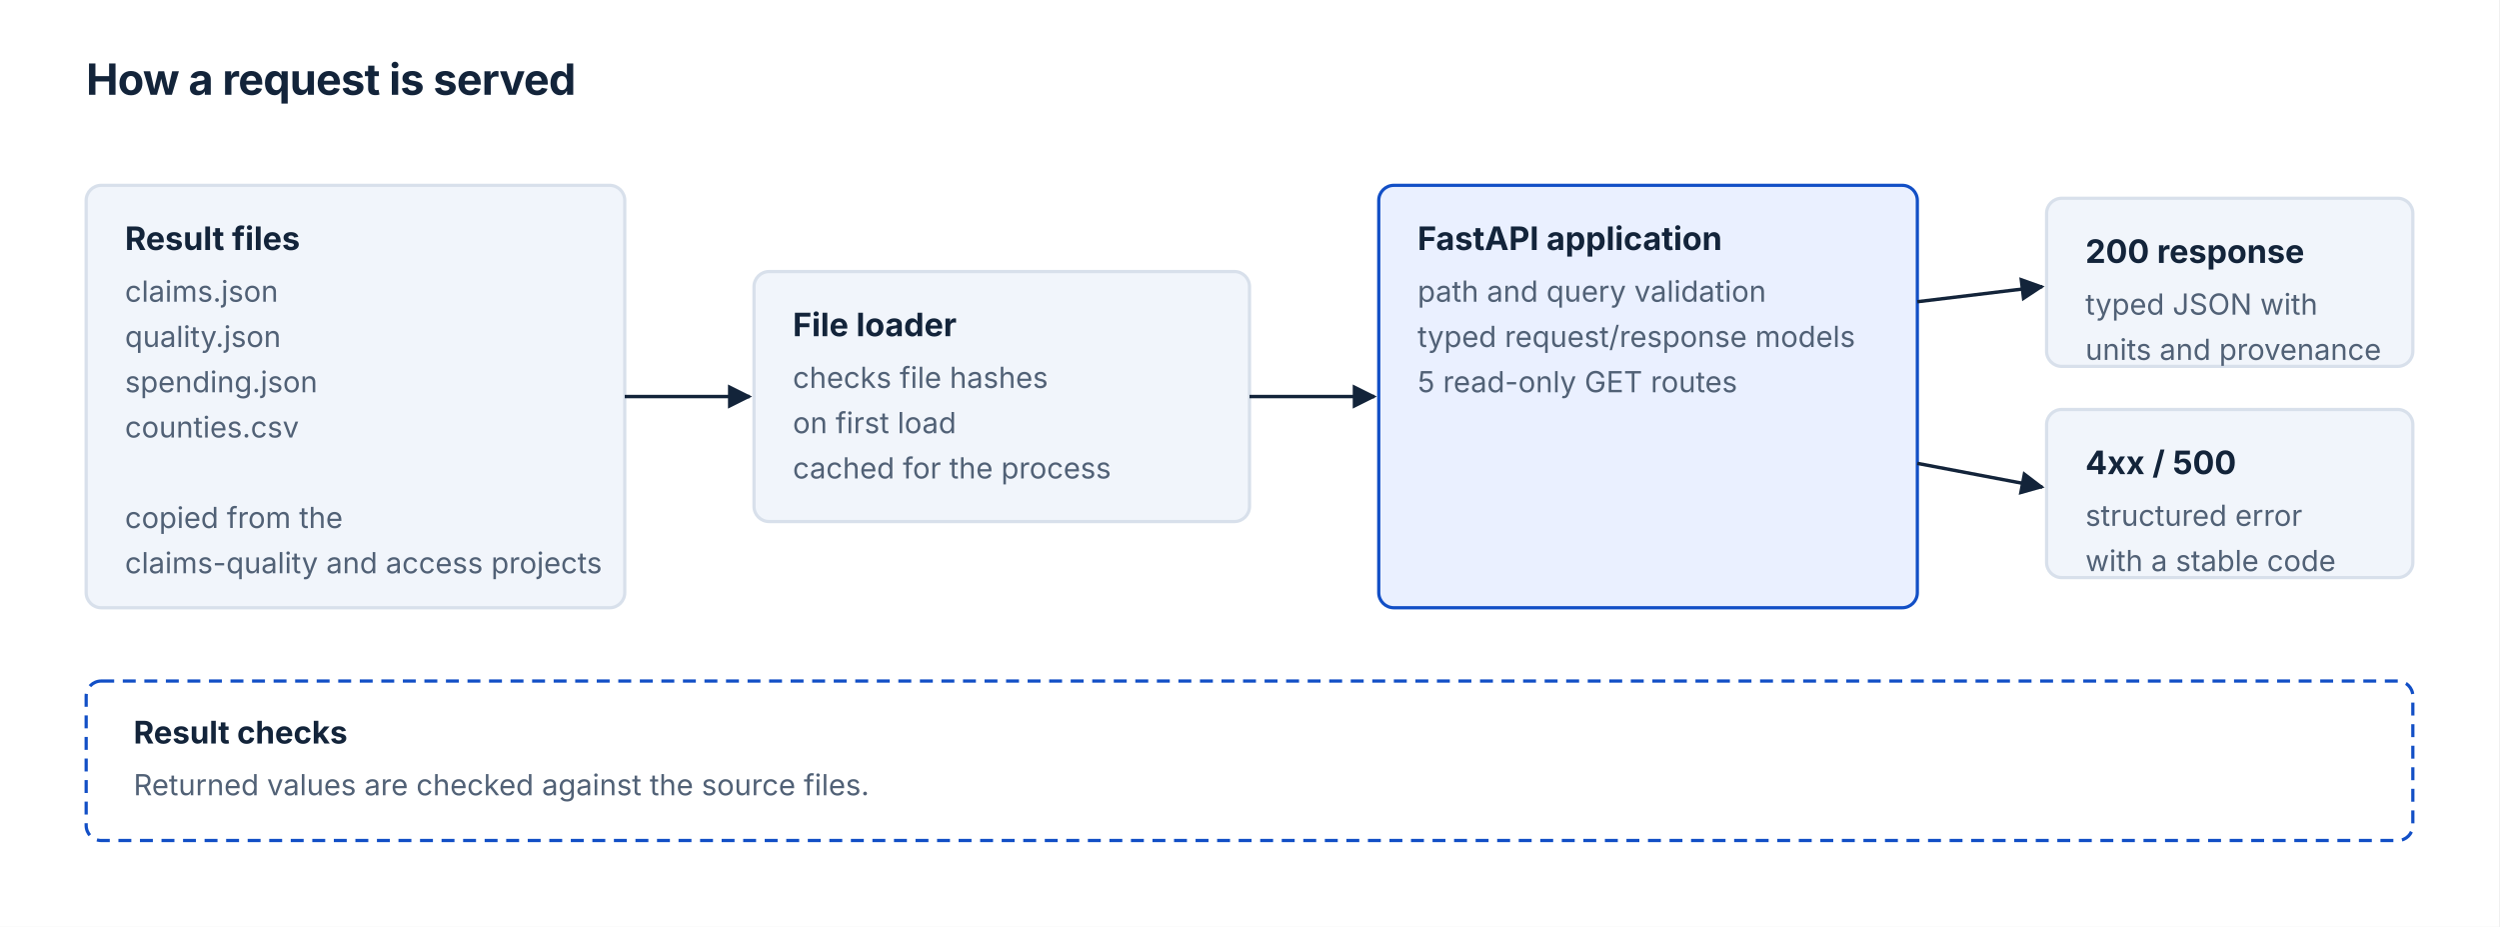
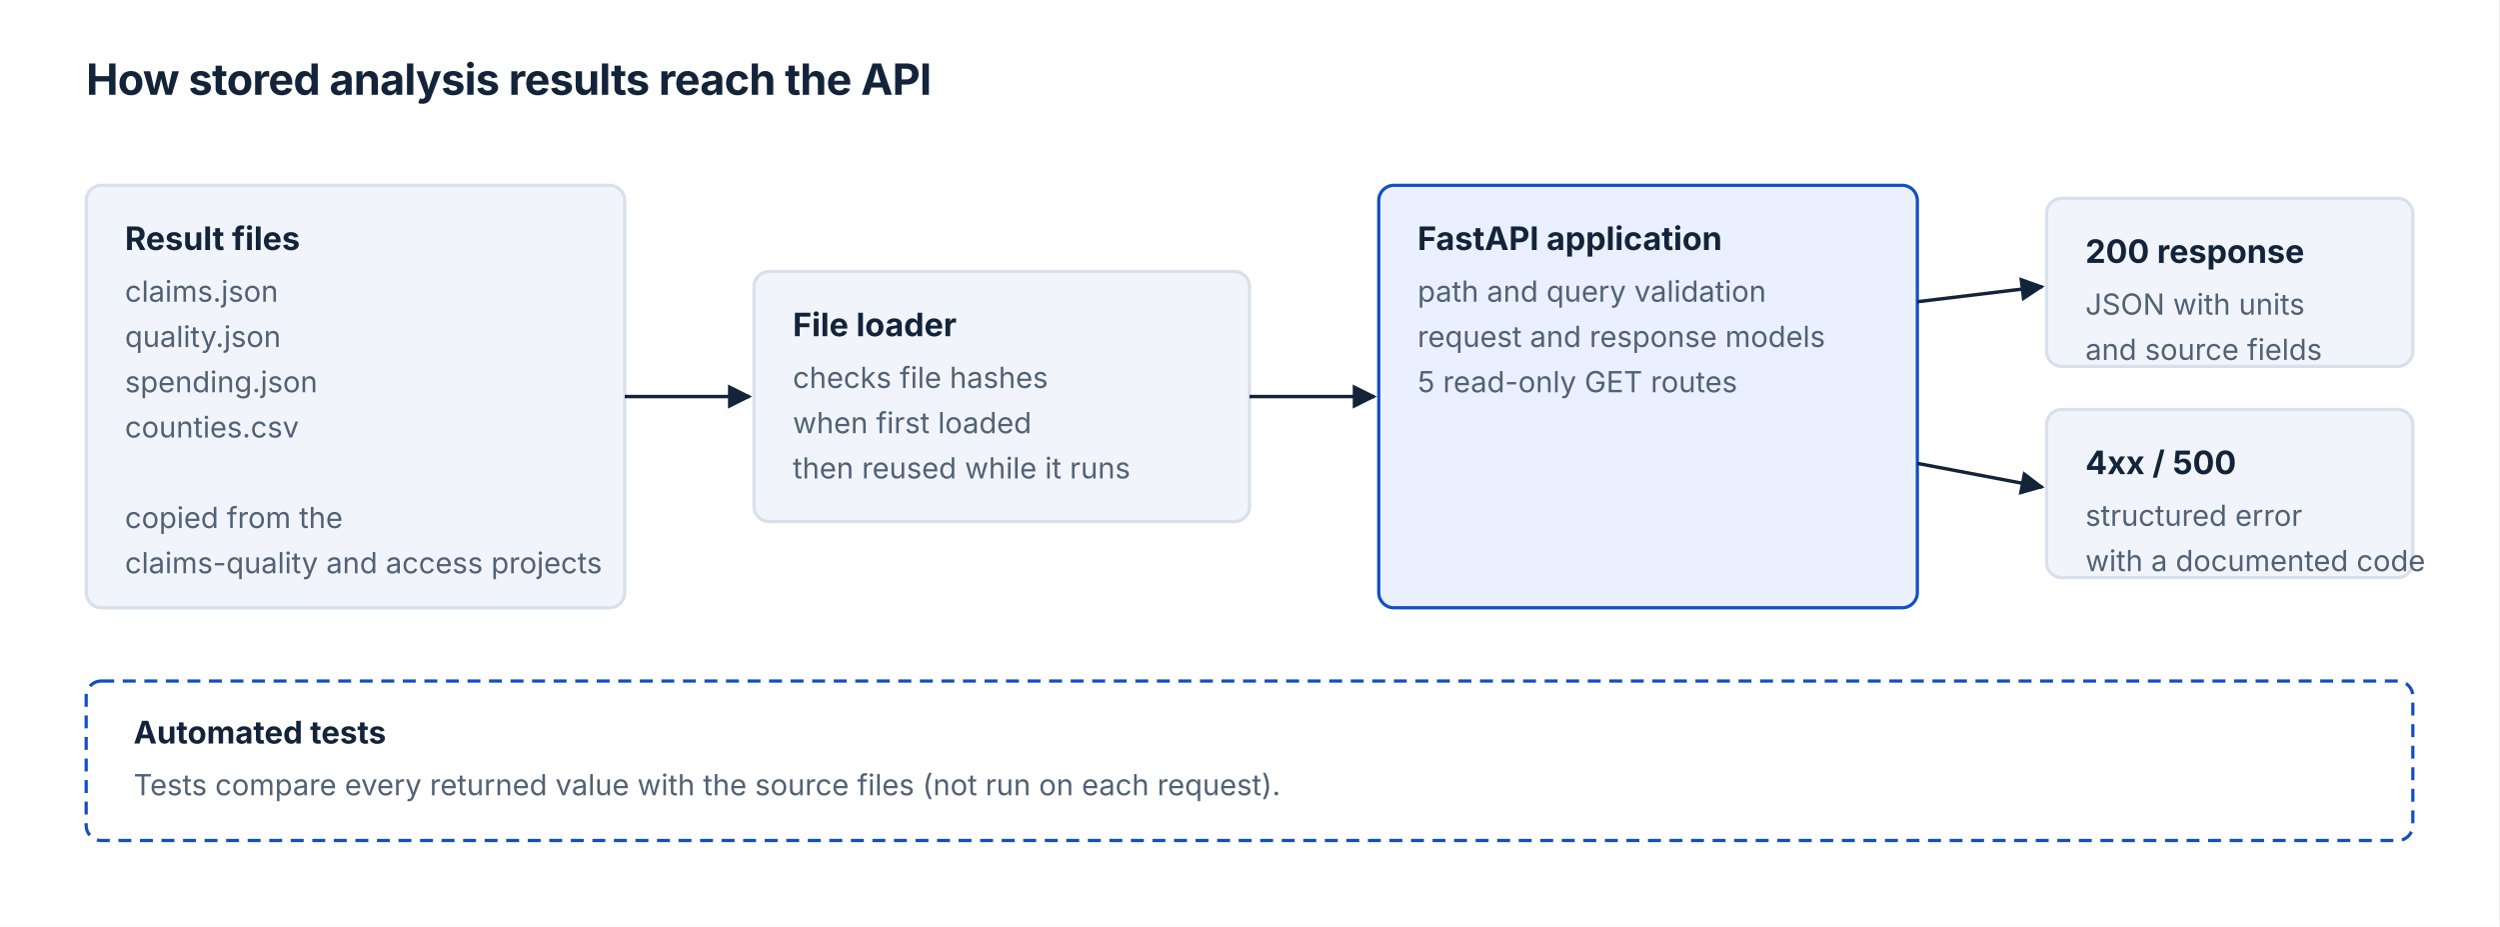
<svg xmlns="http://www.w3.org/2000/svg" viewBox="0 0 1160 430" width="1160" height="430" font-family="system-ui,-apple-system,Segoe UI,sans-serif" role="img" aria-labelledby="t d">
  <rect width="1160" height="430" fill="#ffffff" />
-   <text x="40" y="44" font-size="20" font-weight="650" fill="#13243a" letter-spacing="-0.3">How a request is served</text>
+   <text x="40" y="44" font-size="20" font-weight="650" fill="#13243a" letter-spacing="-0.3">How stored analysis results reach the API</text>
  <defs>
    <marker id="a" viewBox="0 0 10 10" refX="9" refY="5" markerWidth="7" markerHeight="7" orient="auto-start-reverse">
      <path d="M0,0 L10,5 L0,10 z" fill="#13243a" />
    </marker>
  </defs>
  <rect x="40" y="86" width="250" height="196" rx="7" fill="#f1f5fb" stroke="#d8e0eb" stroke-width="1.5" />
  <text x="58" y="116" font-size="15" font-weight="650" fill="#13243a">Result files</text>
  <text x="58" y="140" font-size="13.5" fill="#516176">claims.json</text>
  <text x="58" y="161" font-size="13.5" fill="#516176">quality.json</text>
  <text x="58" y="182" font-size="13.5" fill="#516176">spending.json</text>
  <text x="58" y="203" font-size="13.5" fill="#516176">counties.csv</text>
  <text x="58" y="224" font-size="13.5" fill="#516176" />
  <text x="58" y="245" font-size="13.5" fill="#516176">copied from the</text>
  <text x="58" y="266" font-size="13.5" fill="#516176">claims-quality and access projects</text>
  <rect x="350" y="126" width="230" height="116" rx="7" fill="#f1f5fb" stroke="#d8e0eb" stroke-width="1.5" />
  <text x="368" y="156" font-size="15" font-weight="650" fill="#13243a">File loader</text>
  <text x="368" y="180" font-size="13.5" fill="#516176">checks file hashes</text>
-   <text x="368" y="201" font-size="13.5" fill="#516176">on first load</text>
-   <text x="368" y="222" font-size="13.5" fill="#516176">cached for the process</text>
+   <text x="368" y="201" font-size="13.5" fill="#516176">when first loaded</text>
+   <text x="368" y="222" font-size="13.5" fill="#516176">then reused while it runs</text>
  <rect x="640" y="86" width="250" height="196" rx="7" fill="#eaf0ff" stroke="#124fc6" stroke-width="1.5" />
  <text x="658" y="116" font-size="15" font-weight="650" fill="#13243a">FastAPI application</text>
  <text x="658" y="140" font-size="13.5" fill="#516176">path and query validation</text>
-   <text x="658" y="161" font-size="13.5" fill="#516176">typed request/response models</text>
+   <text x="658" y="161" font-size="13.5" fill="#516176">request and response models</text>
  <text x="658" y="182" font-size="13.5" fill="#516176">5 read-only GET routes</text>
  <text x="658" y="203" font-size="13.5" fill="#516176" />
  <text x="658" y="224" font-size="13.5" fill="#516176" />
  <rect x="950" y="92" width="170" height="78" rx="7" fill="#f1f5fb" stroke="#d8e0eb" stroke-width="1.5" />
  <text x="968" y="122" font-size="15" font-weight="650" fill="#13243a">200 response</text>
-   <text x="968" y="146" font-size="13.5" fill="#516176">typed JSON with</text>
-   <text x="968" y="167" font-size="13.5" fill="#516176">units and provenance</text>
+   <text x="968" y="146" font-size="13.5" fill="#516176">JSON with units</text>
+   <text x="968" y="167" font-size="13.5" fill="#516176">and source fields</text>
  <rect x="950" y="190" width="170" height="78" rx="7" fill="#f1f5fb" stroke="#d8e0eb" stroke-width="1.5" />
  <text x="968" y="220" font-size="15" font-weight="650" fill="#13243a">4xx / 500</text>
  <text x="968" y="244" font-size="13.5" fill="#516176">structured error</text>
-   <text x="968" y="265" font-size="13.5" fill="#516176">with a stable code</text>
+   <text x="968" y="265" font-size="13.5" fill="#516176">with a documented code</text>
  <line x1="290" y1="184" x2="348" y2="184" stroke="#13243a" stroke-width="1.6" marker-end="url(#a)" />
  <line x1="580" y1="184" x2="638" y2="184" stroke="#13243a" stroke-width="1.6" marker-end="url(#a)" />
  <line x1="890" y1="140" x2="948" y2="133" stroke="#13243a" stroke-width="1.6" marker-end="url(#a)" />
  <line x1="890" y1="215" x2="948" y2="226" stroke="#13243a" stroke-width="1.6" marker-end="url(#a)" />
  <rect x="40" y="316" width="1080" height="74" rx="7" fill="#ffffff" stroke="#124fc6" stroke-width="1.5" stroke-dasharray="6 4" />
-   <text x="62" y="345" font-size="14.5" font-weight="650" fill="#13243a">Result checks</text>
-   <text x="62" y="369" font-size="13.5" fill="#516176">Returned values are checked against the source files.</text>
+   <text x="62" y="345" font-size="14.5" font-weight="650" fill="#13243a">Automated tests</text>
+   <text x="62" y="369" font-size="13.5" fill="#516176">Tests compare every returned value with the source files (not run on each request).</text>
</svg>
